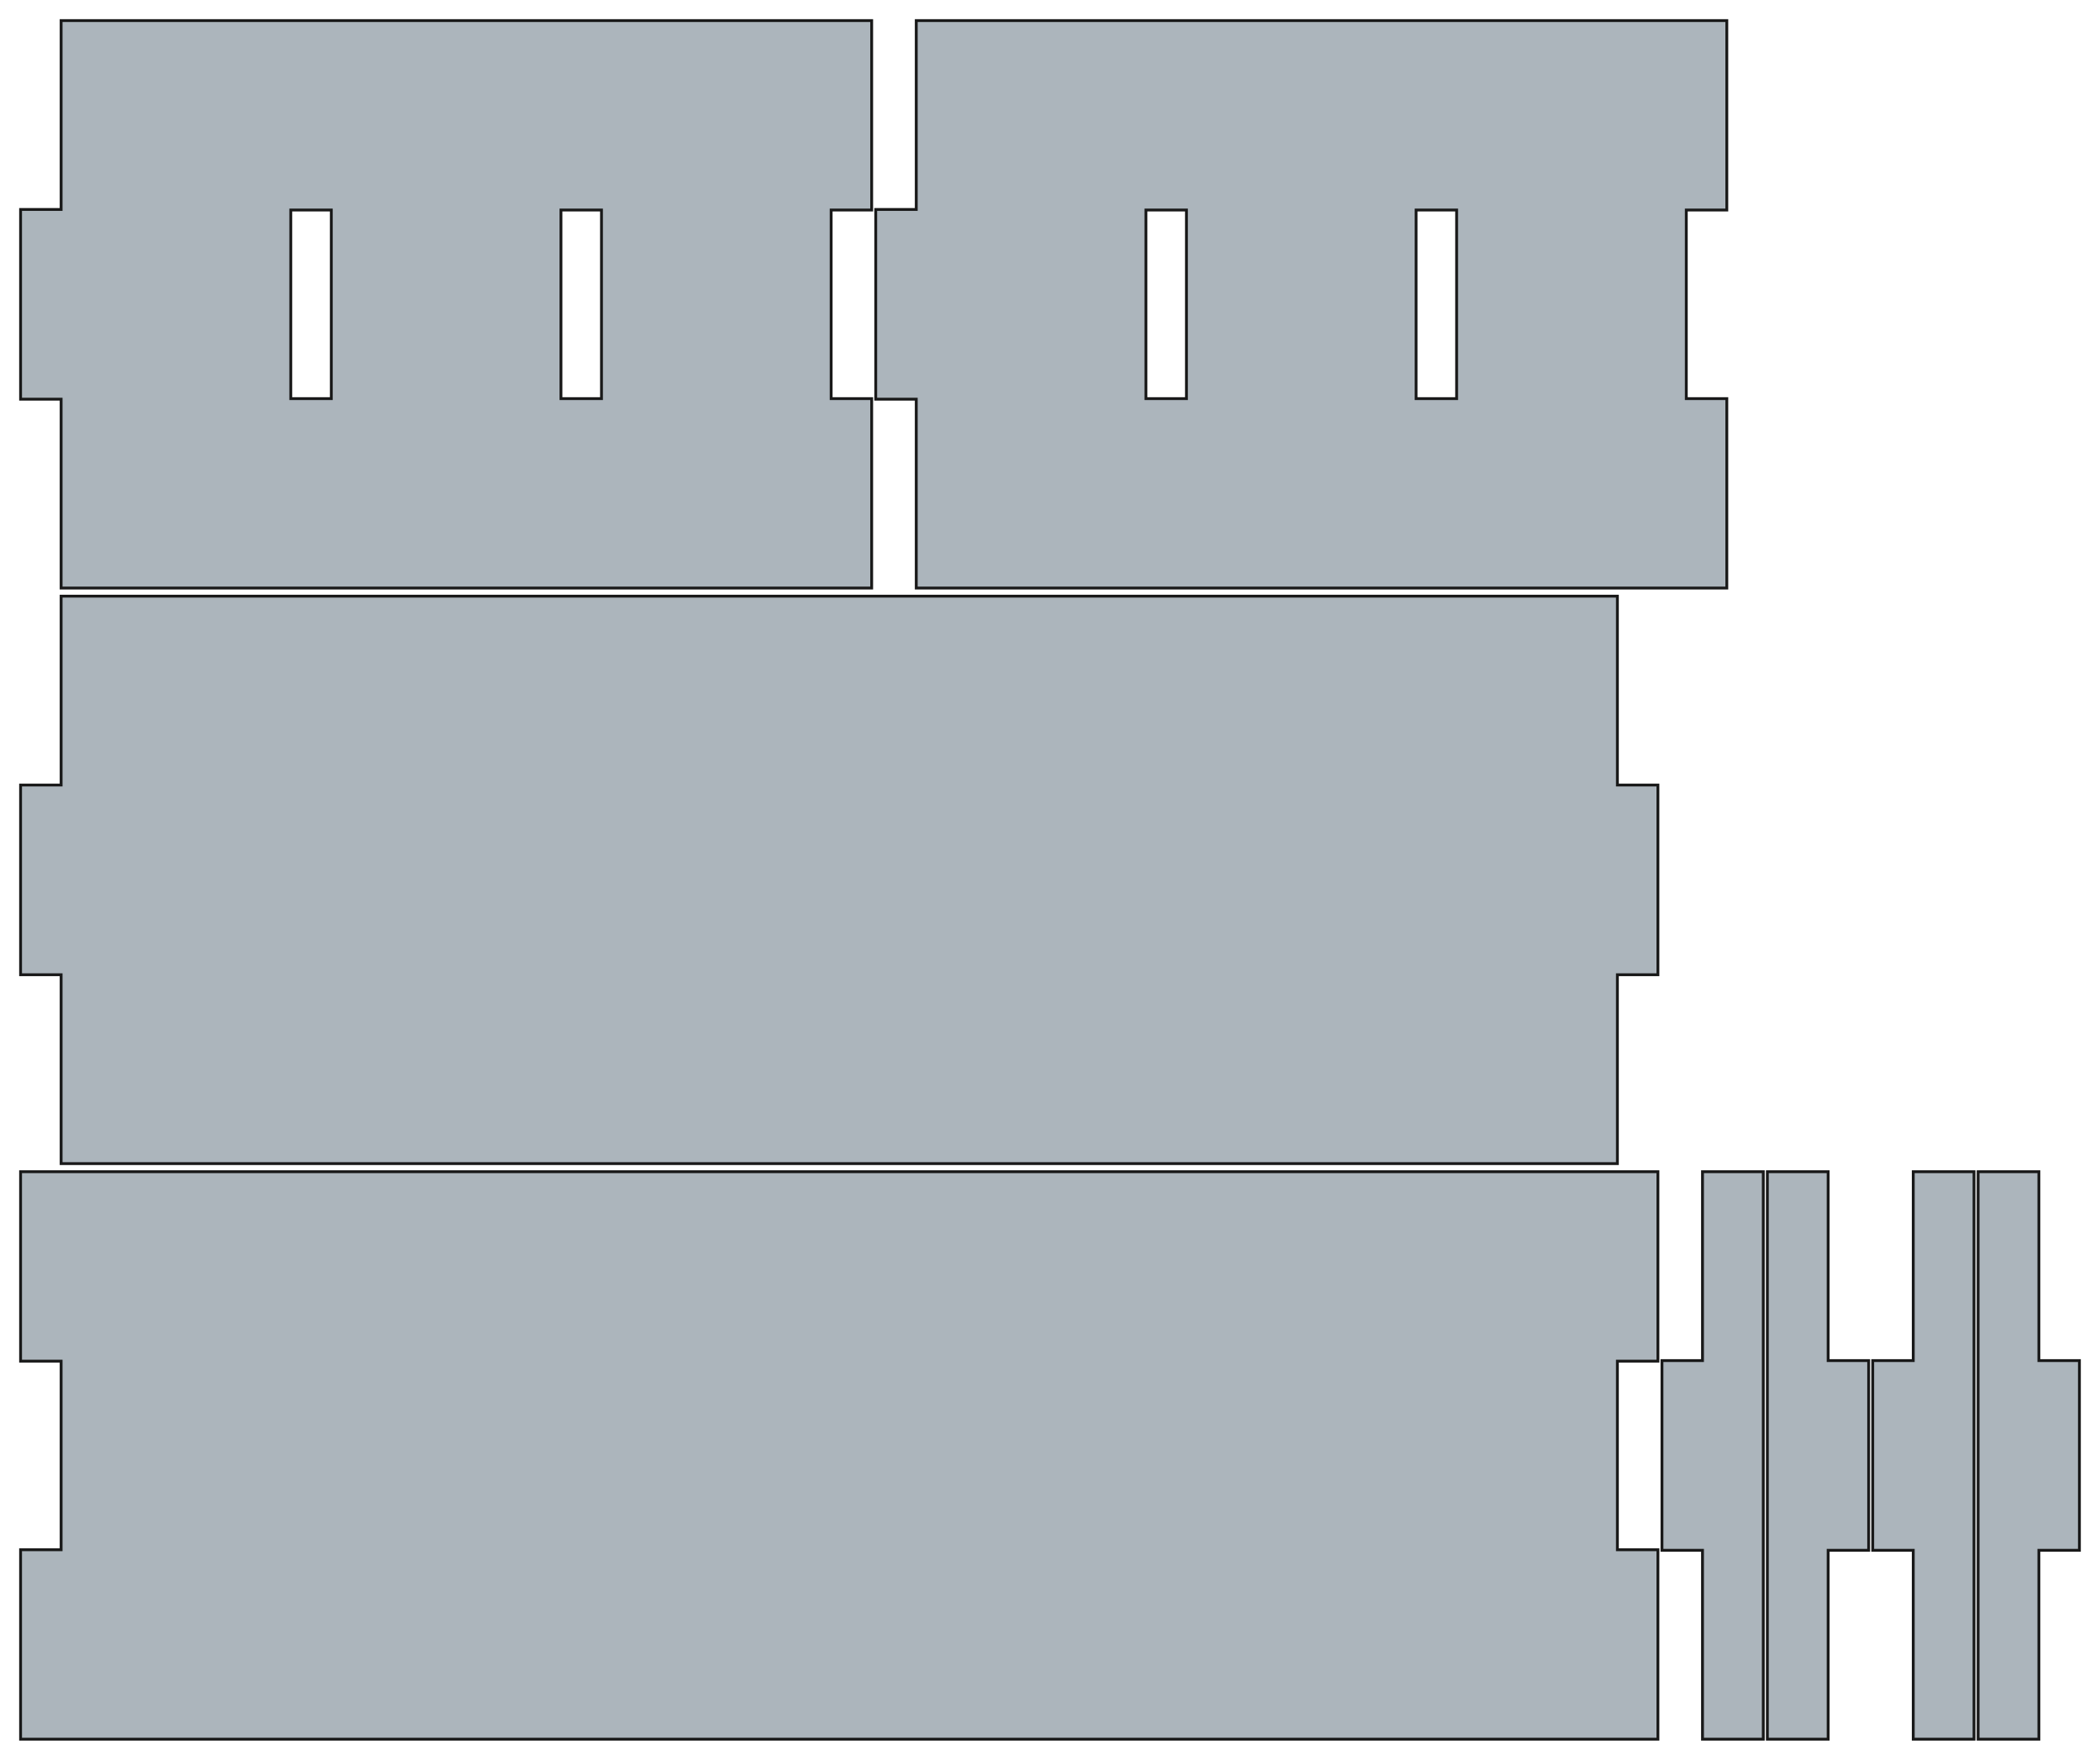
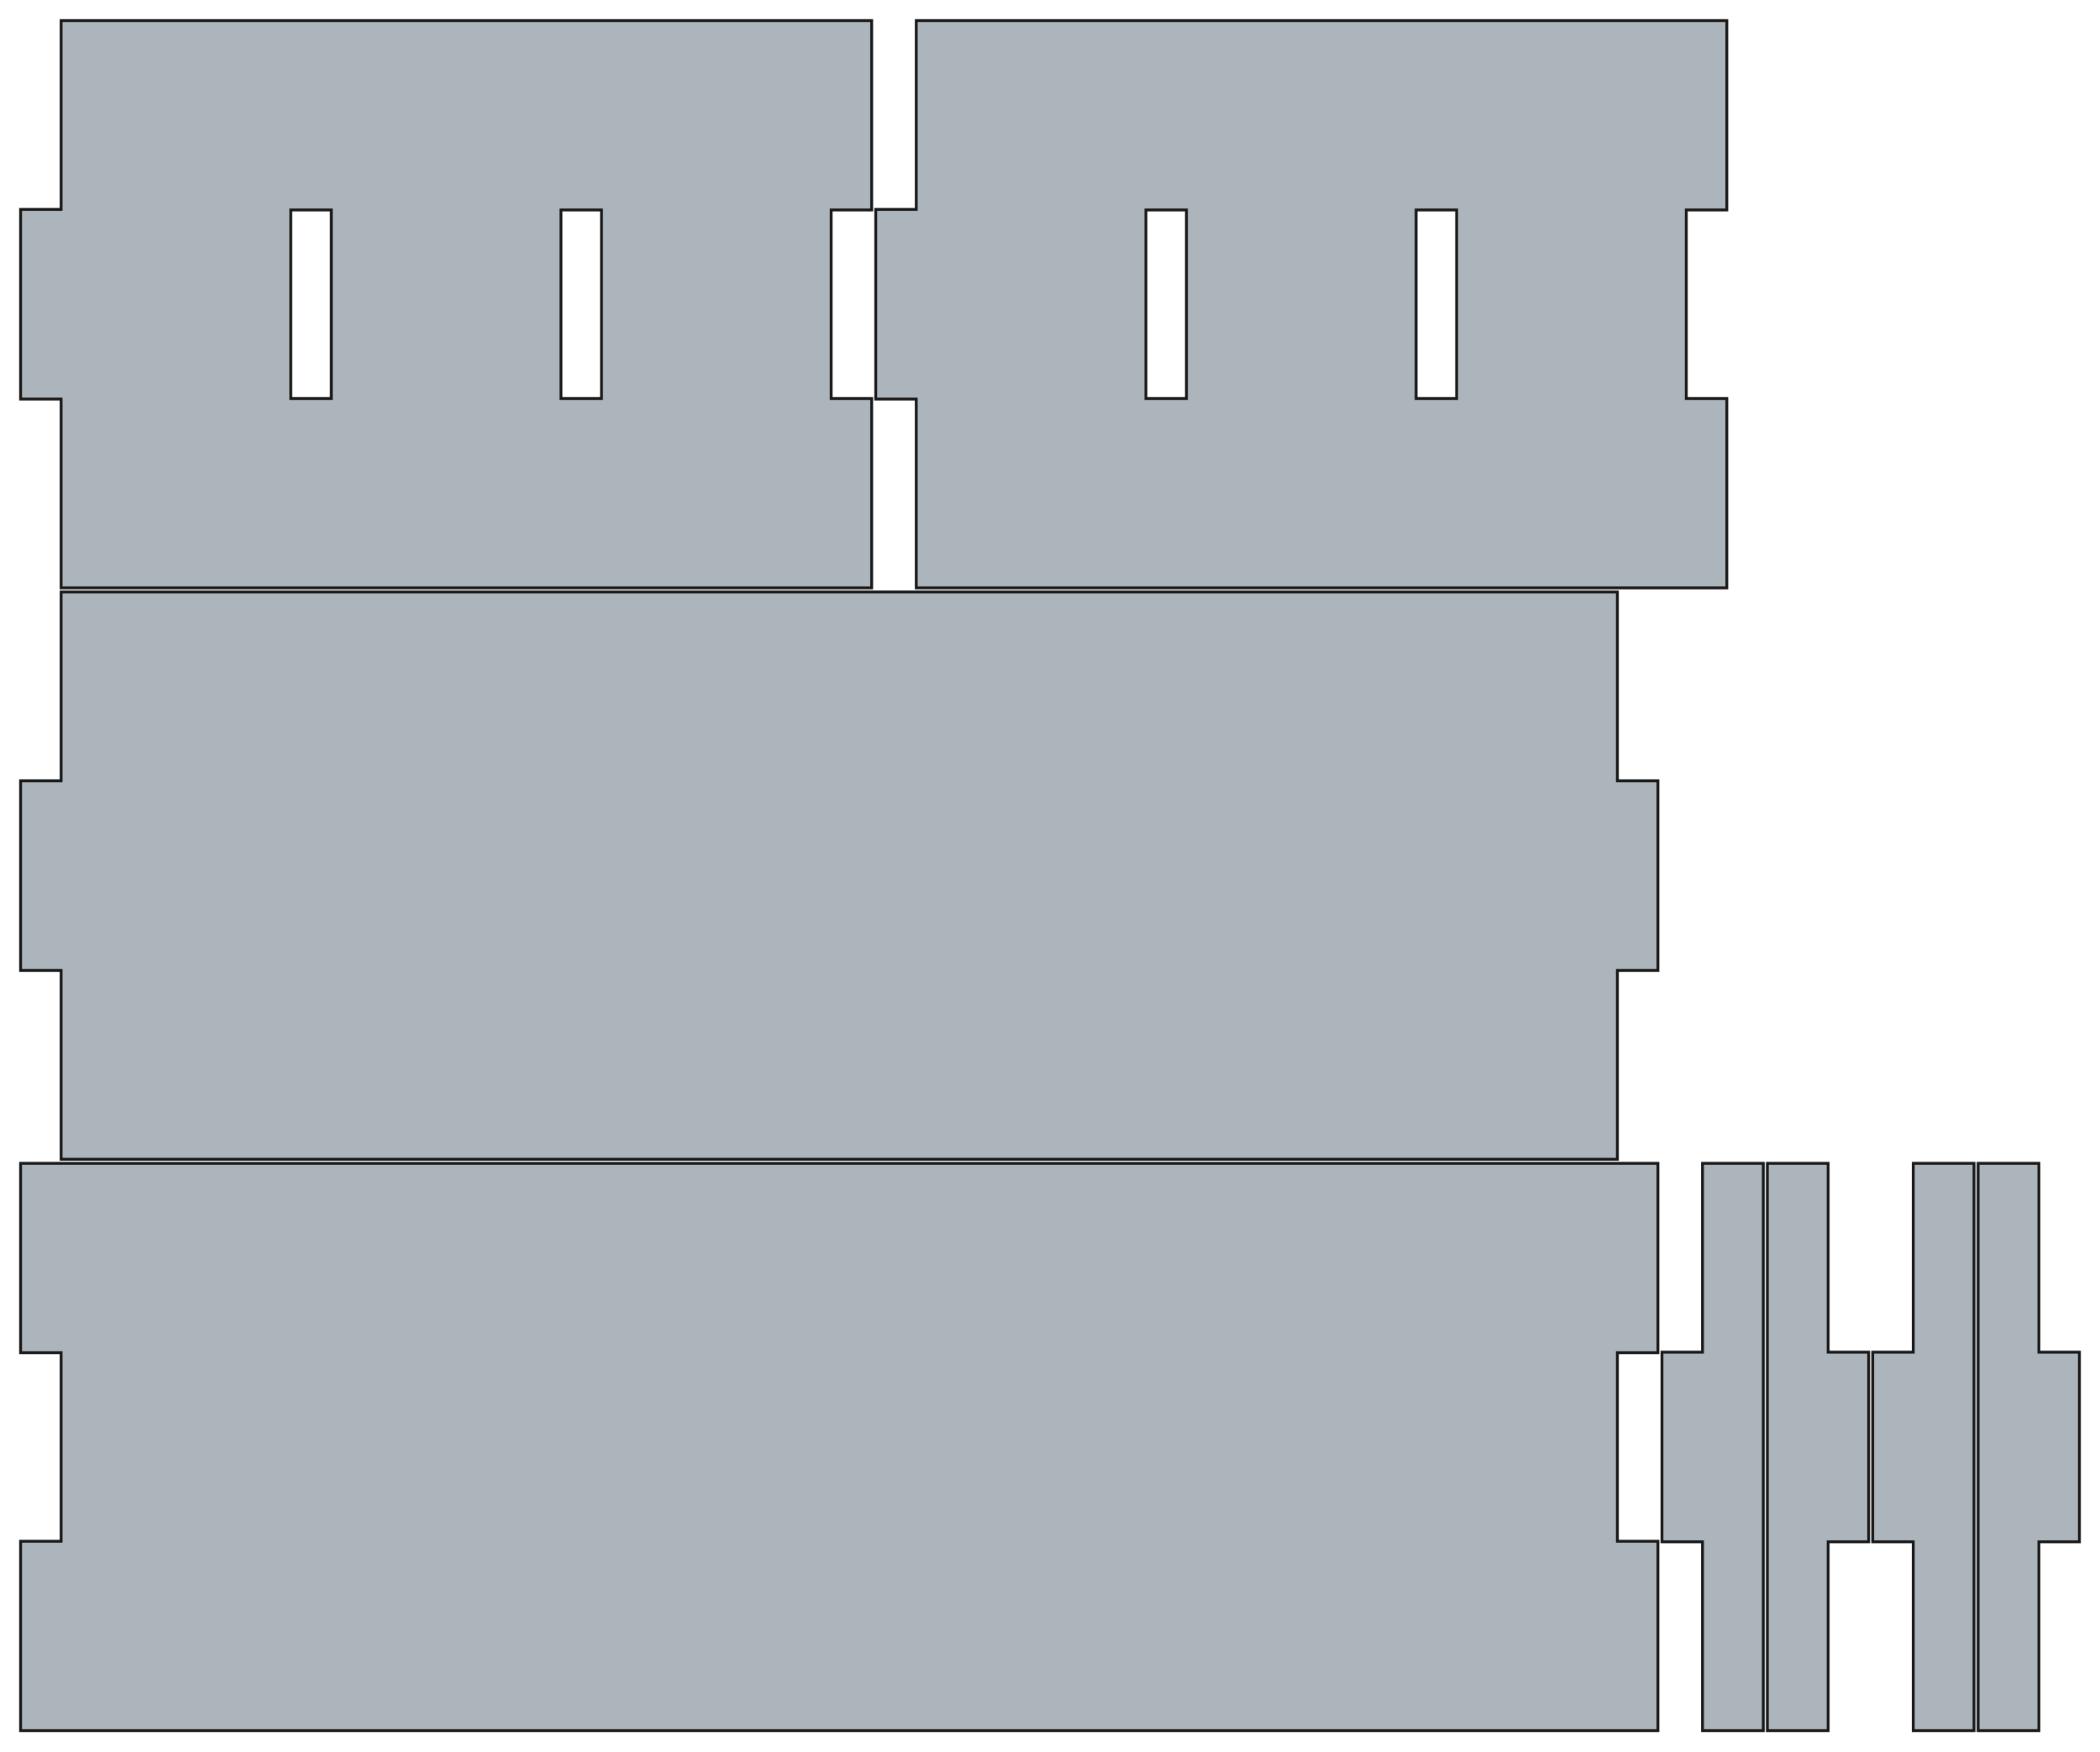
- <svg xmlns="http://www.w3.org/2000/svg" width="518.16mm" height="434.16mm" viewBox="0 0 518.16 434.16" version="1.1">
-   <g id="Layout_10mm_002" transform="translate(-448.92,429.08) scale(1,-1)">
+ <svg xmlns="http://www.w3.org/2000/svg" width="518.16mm" height="432.16mm" viewBox="0 0 518.16 432.16" version="1.1">
+   <g id="Layout_10mm_002" transform="translate(-448.92,427.08) scale(1,-1)">
    <path id="Layout_10mm_002_f0000" d="M 464.0 46.734 L 464.0 93.266 L 454.0 93.266 L 454.0 140.0 L 858.0 140.0 L 858.0 93.266 L 848.0 93.266 L 848.0 46.734 L 858.0 46.734 L 858.0 0.0 L 454.0 0.0 L 454.0 46.734 L 464.0 46.734 Z " stroke="#191919" stroke-width="0.7 px" style="stroke-width:0.7;stroke-miterlimit:4;stroke-dasharray:none;stroke-linecap:square;fill:#acb5bc;fill-opacity:1.0;fill-rule: evenodd" />
-     <path id="Layout_10mm_002_f0001" d="M 464.0 235.401 L 464.0 282.0 L 848.0 282.0 L 848.0 235.401 L 858.0 235.401 L 858.0 188.599 L 848.0 188.599 L 848.0 142.0 L 464.0 142.0 L 464.0 188.599 L 454.0 188.599 L 454.0 235.401 L 464.0 235.401 Z " stroke="#191919" stroke-width="0.7 px" style="stroke-width:0.7;stroke-miterlimit:4;stroke-dasharray:none;stroke-linecap:square;fill:#acb5bc;fill-opacity:1.0;fill-rule: evenodd" />
-     <path id="Layout_10mm_002_f0002" d="M 664.0 377.266 L 654.0 377.266 L 654.0 330.734 L 664.0 330.734 L 664.0 284.0 L 464.0 284.0 L 464.0 330.599 L 454.0 330.599 L 454.0 377.401 L 464.0 377.401 L 464.0 424.0 L 664.0 424.0 L 664.0 377.266 Z M 530.667 330.734 L 520.667 330.734 L 520.667 377.266 L 530.667 377.266 L 530.667 330.734 Z M 597.333 330.734 L 587.333 330.734 L 587.333 377.266 L 597.333 377.266 L 597.333 330.734 Z " stroke="#191919" stroke-width="0.7 px" style="stroke-width:0.7;stroke-miterlimit:4;stroke-dasharray:none;stroke-linecap:square;fill:#acb5bc;fill-opacity:1.0;fill-rule: evenodd" />
-     <path id="Layout_10mm_002_f0003" d="M 875.0 377.266 L 865.0 377.266 L 865.0 330.734 L 875.0 330.734 L 875.0 284.0 L 675.0 284.0 L 675.0 330.599 L 665.0 330.599 L 665.0 377.401 L 675.0 377.401 L 675.0 424.0 L 875.0 424.0 L 875.0 377.266 Z M 741.667 330.734 L 731.667 330.734 L 731.667 377.266 L 741.667 377.266 L 741.667 330.734 Z M 808.333 330.734 L 798.333 330.734 L 798.333 377.266 L 808.333 377.266 L 808.333 330.734 Z " stroke="#191919" stroke-width="0.7 px" style="stroke-width:0.7;stroke-miterlimit:4;stroke-dasharray:none;stroke-linecap:square;fill:#acb5bc;fill-opacity:1.0;fill-rule: evenodd" />
+     <path id="Layout_10mm_002_f0001" d="M 464.0 234.401 L 464.0 281.0 L 848.0 281.0 L 848.0 234.401 L 858.0 234.401 L 858.0 187.599 L 848.0 187.599 L 848.0 141.0 L 464.0 141.0 L 464.0 187.599 L 454.0 187.599 L 454.0 234.401 L 464.0 234.401 Z " stroke="#191919" stroke-width="0.7 px" style="stroke-width:0.7;stroke-miterlimit:4;stroke-dasharray:none;stroke-linecap:square;fill:#acb5bc;fill-opacity:1.0;fill-rule: evenodd" />
+     <path id="Layout_10mm_002_f0002" d="M 664.0 375.266 L 654.0 375.266 L 654.0 328.734 L 664.0 328.734 L 664.0 282.0 L 464.0 282.0 L 464.0 328.599 L 454.0 328.599 L 454.0 375.401 L 464.0 375.401 L 464.0 422.0 L 664.0 422.0 L 664.0 375.266 Z M 530.667 328.734 L 520.667 328.734 L 520.667 375.266 L 530.667 375.266 L 530.667 328.734 Z M 597.333 328.734 L 587.333 328.734 L 587.333 375.266 L 597.333 375.266 L 597.333 328.734 Z " stroke="#191919" stroke-width="0.7 px" style="stroke-width:0.7;stroke-miterlimit:4;stroke-dasharray:none;stroke-linecap:square;fill:#acb5bc;fill-opacity:1.0;fill-rule: evenodd" />
+     <path id="Layout_10mm_002_f0003" d="M 875.0 375.266 L 865.0 375.266 L 865.0 328.734 L 875.0 328.734 L 875.0 282.0 L 675.0 282.0 L 675.0 328.599 L 665.0 328.599 L 665.0 375.401 L 675.0 375.401 L 675.0 422.0 L 875.0 422.0 L 875.0 375.266 Z M 741.667 328.734 L 731.667 328.734 L 731.667 375.266 L 741.667 375.266 L 741.667 328.734 Z M 808.333 328.734 L 798.333 328.734 L 798.333 375.266 L 808.333 375.266 L 808.333 328.734 Z " stroke="#191919" stroke-width="0.7 px" style="stroke-width:0.7;stroke-miterlimit:4;stroke-dasharray:none;stroke-linecap:square;fill:#acb5bc;fill-opacity:1.0;fill-rule: evenodd" />
    <path id="Layout_10mm_002_f0004" d="M 869.0 93.401 L 869.0 140.0 L 884.0 140.0 L 884.0 0.0 L 869.0 0.0 L 869.0 46.599 L 859.0 46.599 L 859.0 93.401 L 869.0 93.401 Z " stroke="#191919" stroke-width="0.7 px" style="stroke-width:0.7;stroke-miterlimit:4;stroke-dasharray:none;stroke-linecap:square;fill:#acb5bc;fill-opacity:1.0;fill-rule: evenodd" />
    <path id="Layout_10mm_002_f0005" d="M 900.0 93.401 L 910.0 93.401 L 910.0 46.599 L 900.0 46.599 L 900.0 0.0 L 885.0 0.0 L 885.0 140.0 L 900.0 140.0 L 900.0 93.401 Z " stroke="#191919" stroke-width="0.7 px" style="stroke-width:0.7;stroke-miterlimit:4;stroke-dasharray:none;stroke-linecap:square;fill:#acb5bc;fill-opacity:1.0;fill-rule: evenodd" />
    <path id="Layout_10mm_002_f0006" d="M 921.0 93.401 L 921.0 140.0 L 936.0 140.0 L 936.0 0.0 L 921.0 0.0 L 921.0 46.599 L 911.0 46.599 L 911.0 93.401 L 921.0 93.401 Z " stroke="#191919" stroke-width="0.7 px" style="stroke-width:0.7;stroke-miterlimit:4;stroke-dasharray:none;stroke-linecap:square;fill:#acb5bc;fill-opacity:1.0;fill-rule: evenodd" />
    <path id="Layout_10mm_002_f0007" d="M 952.0 93.401 L 962.0 93.401 L 962.0 46.599 L 952.0 46.599 L 952.0 0.0 L 937.0 0.0 L 937.0 140.0 L 952.0 140.0 L 952.0 93.401 Z " stroke="#191919" stroke-width="0.7 px" style="stroke-width:0.7;stroke-miterlimit:4;stroke-dasharray:none;stroke-linecap:square;fill:#acb5bc;fill-opacity:1.0;fill-rule: evenodd" />
  </g>
</svg>
